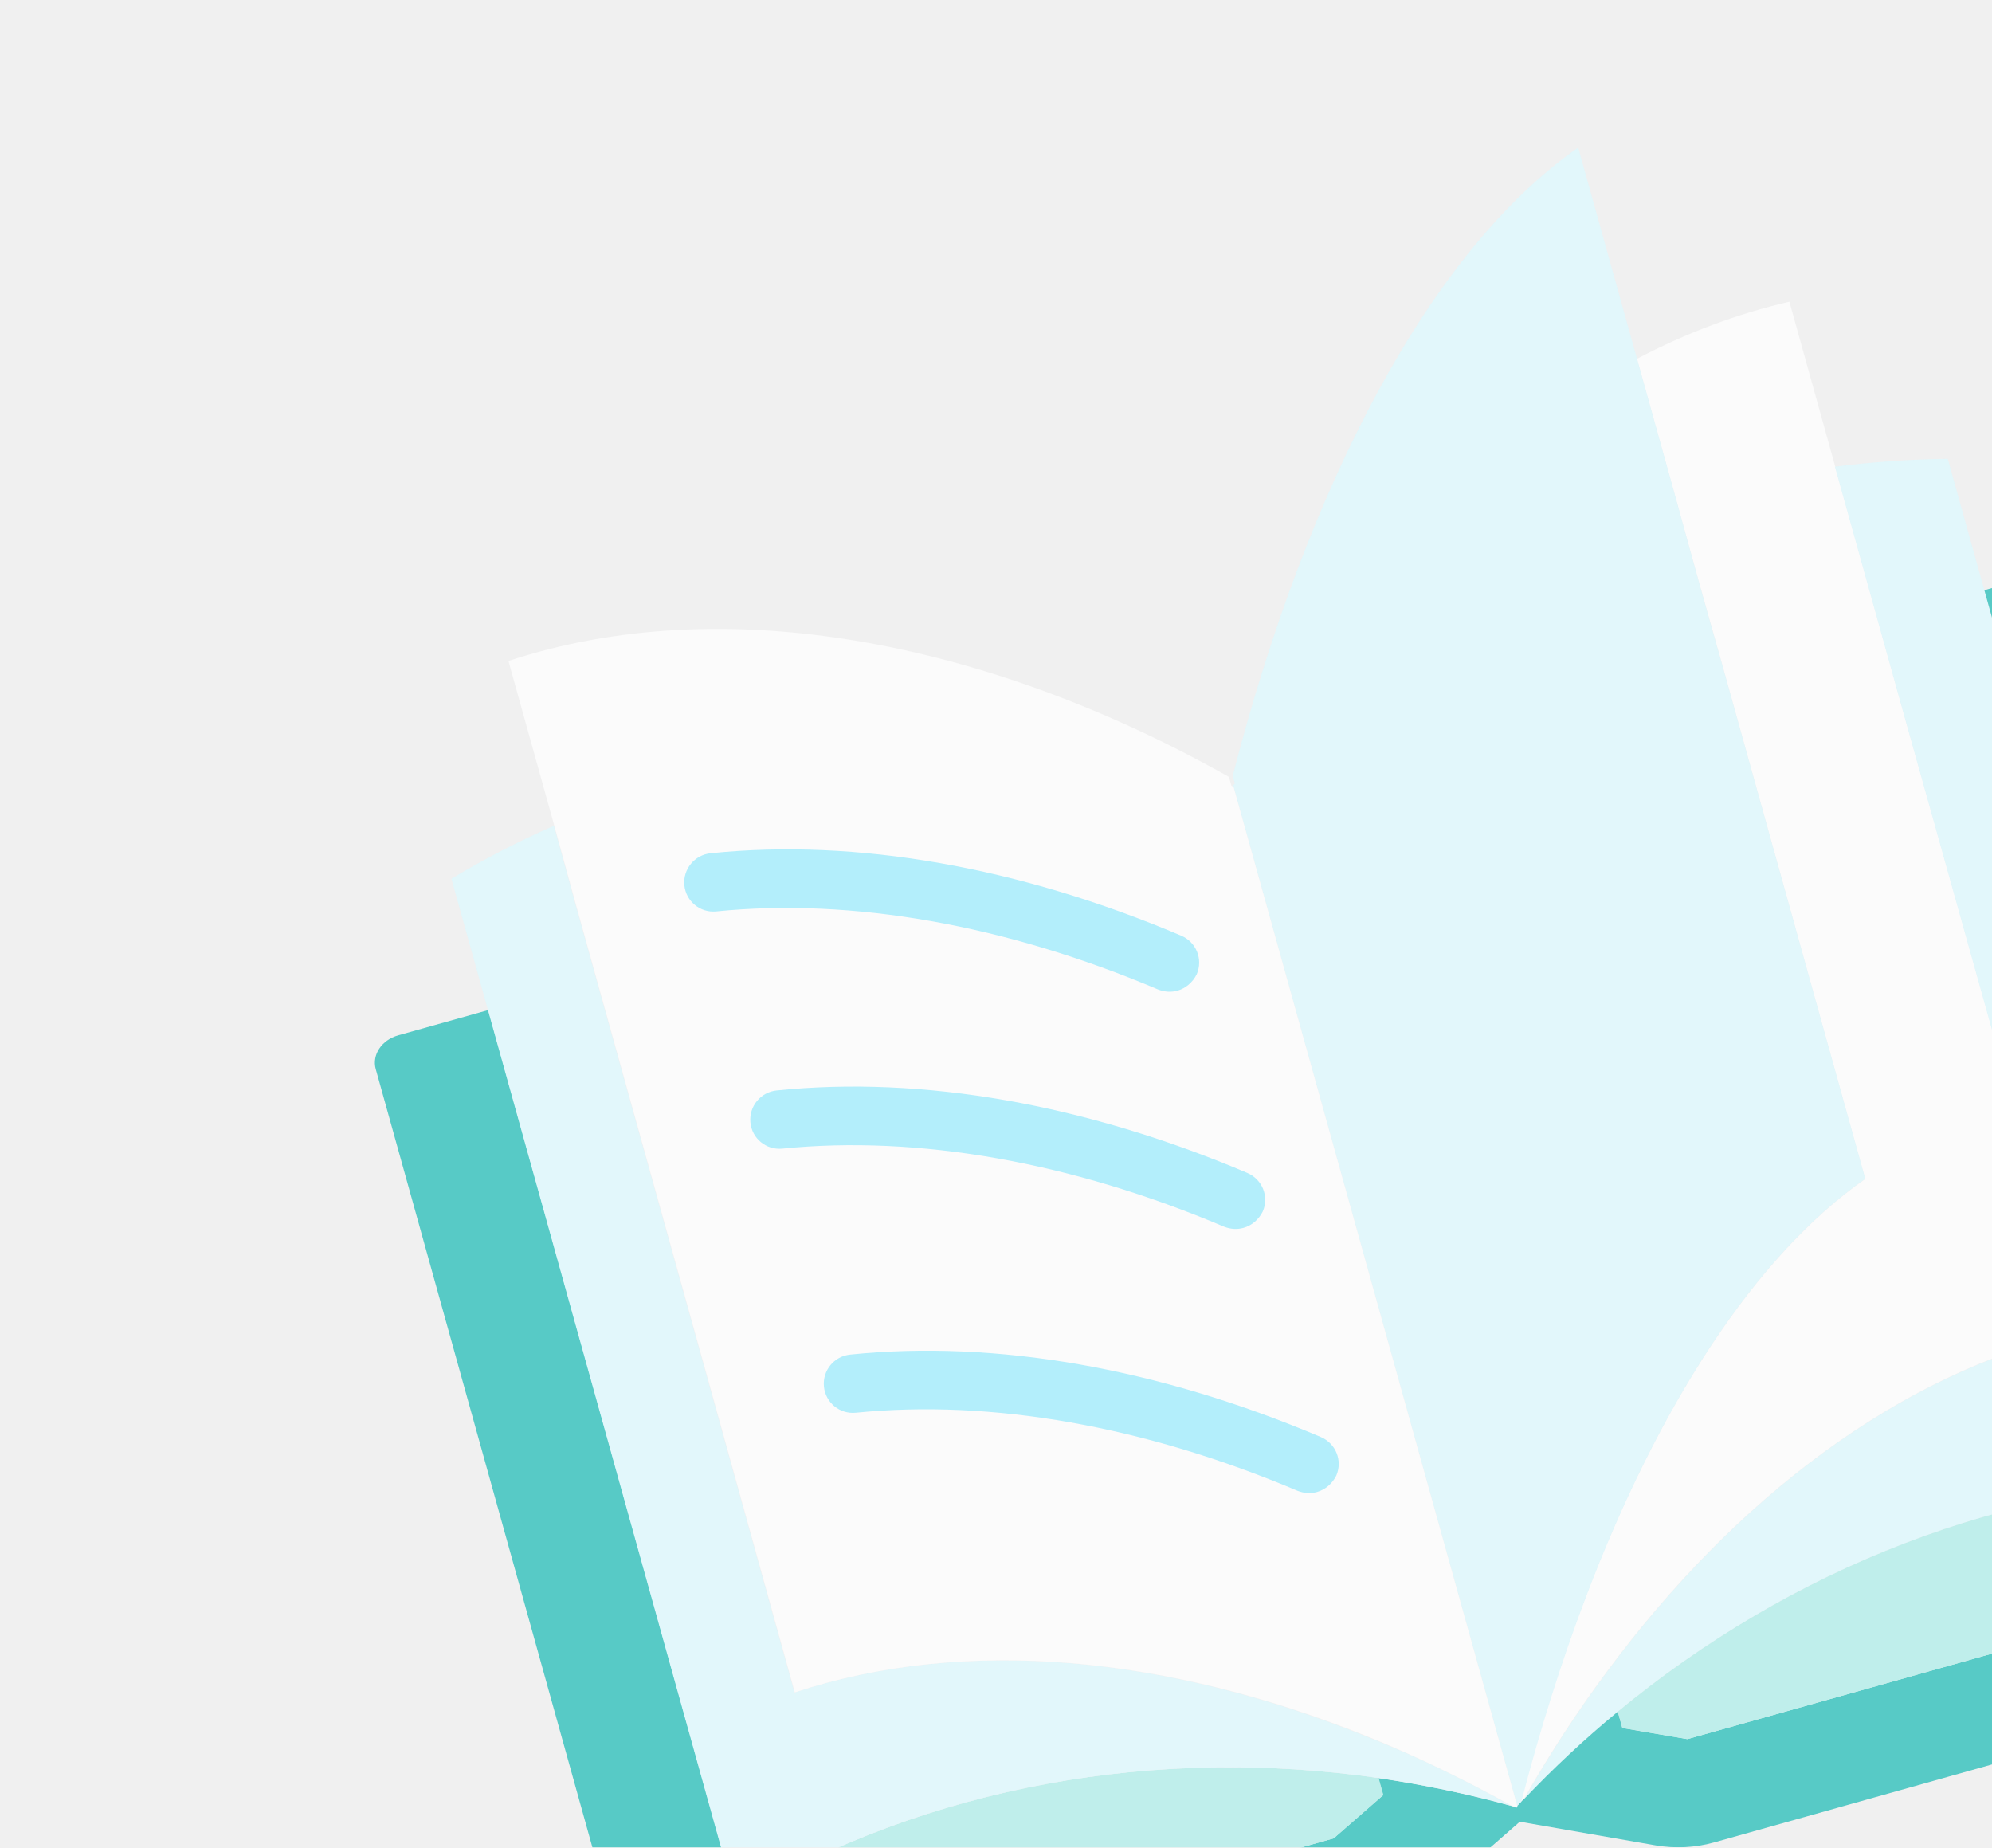
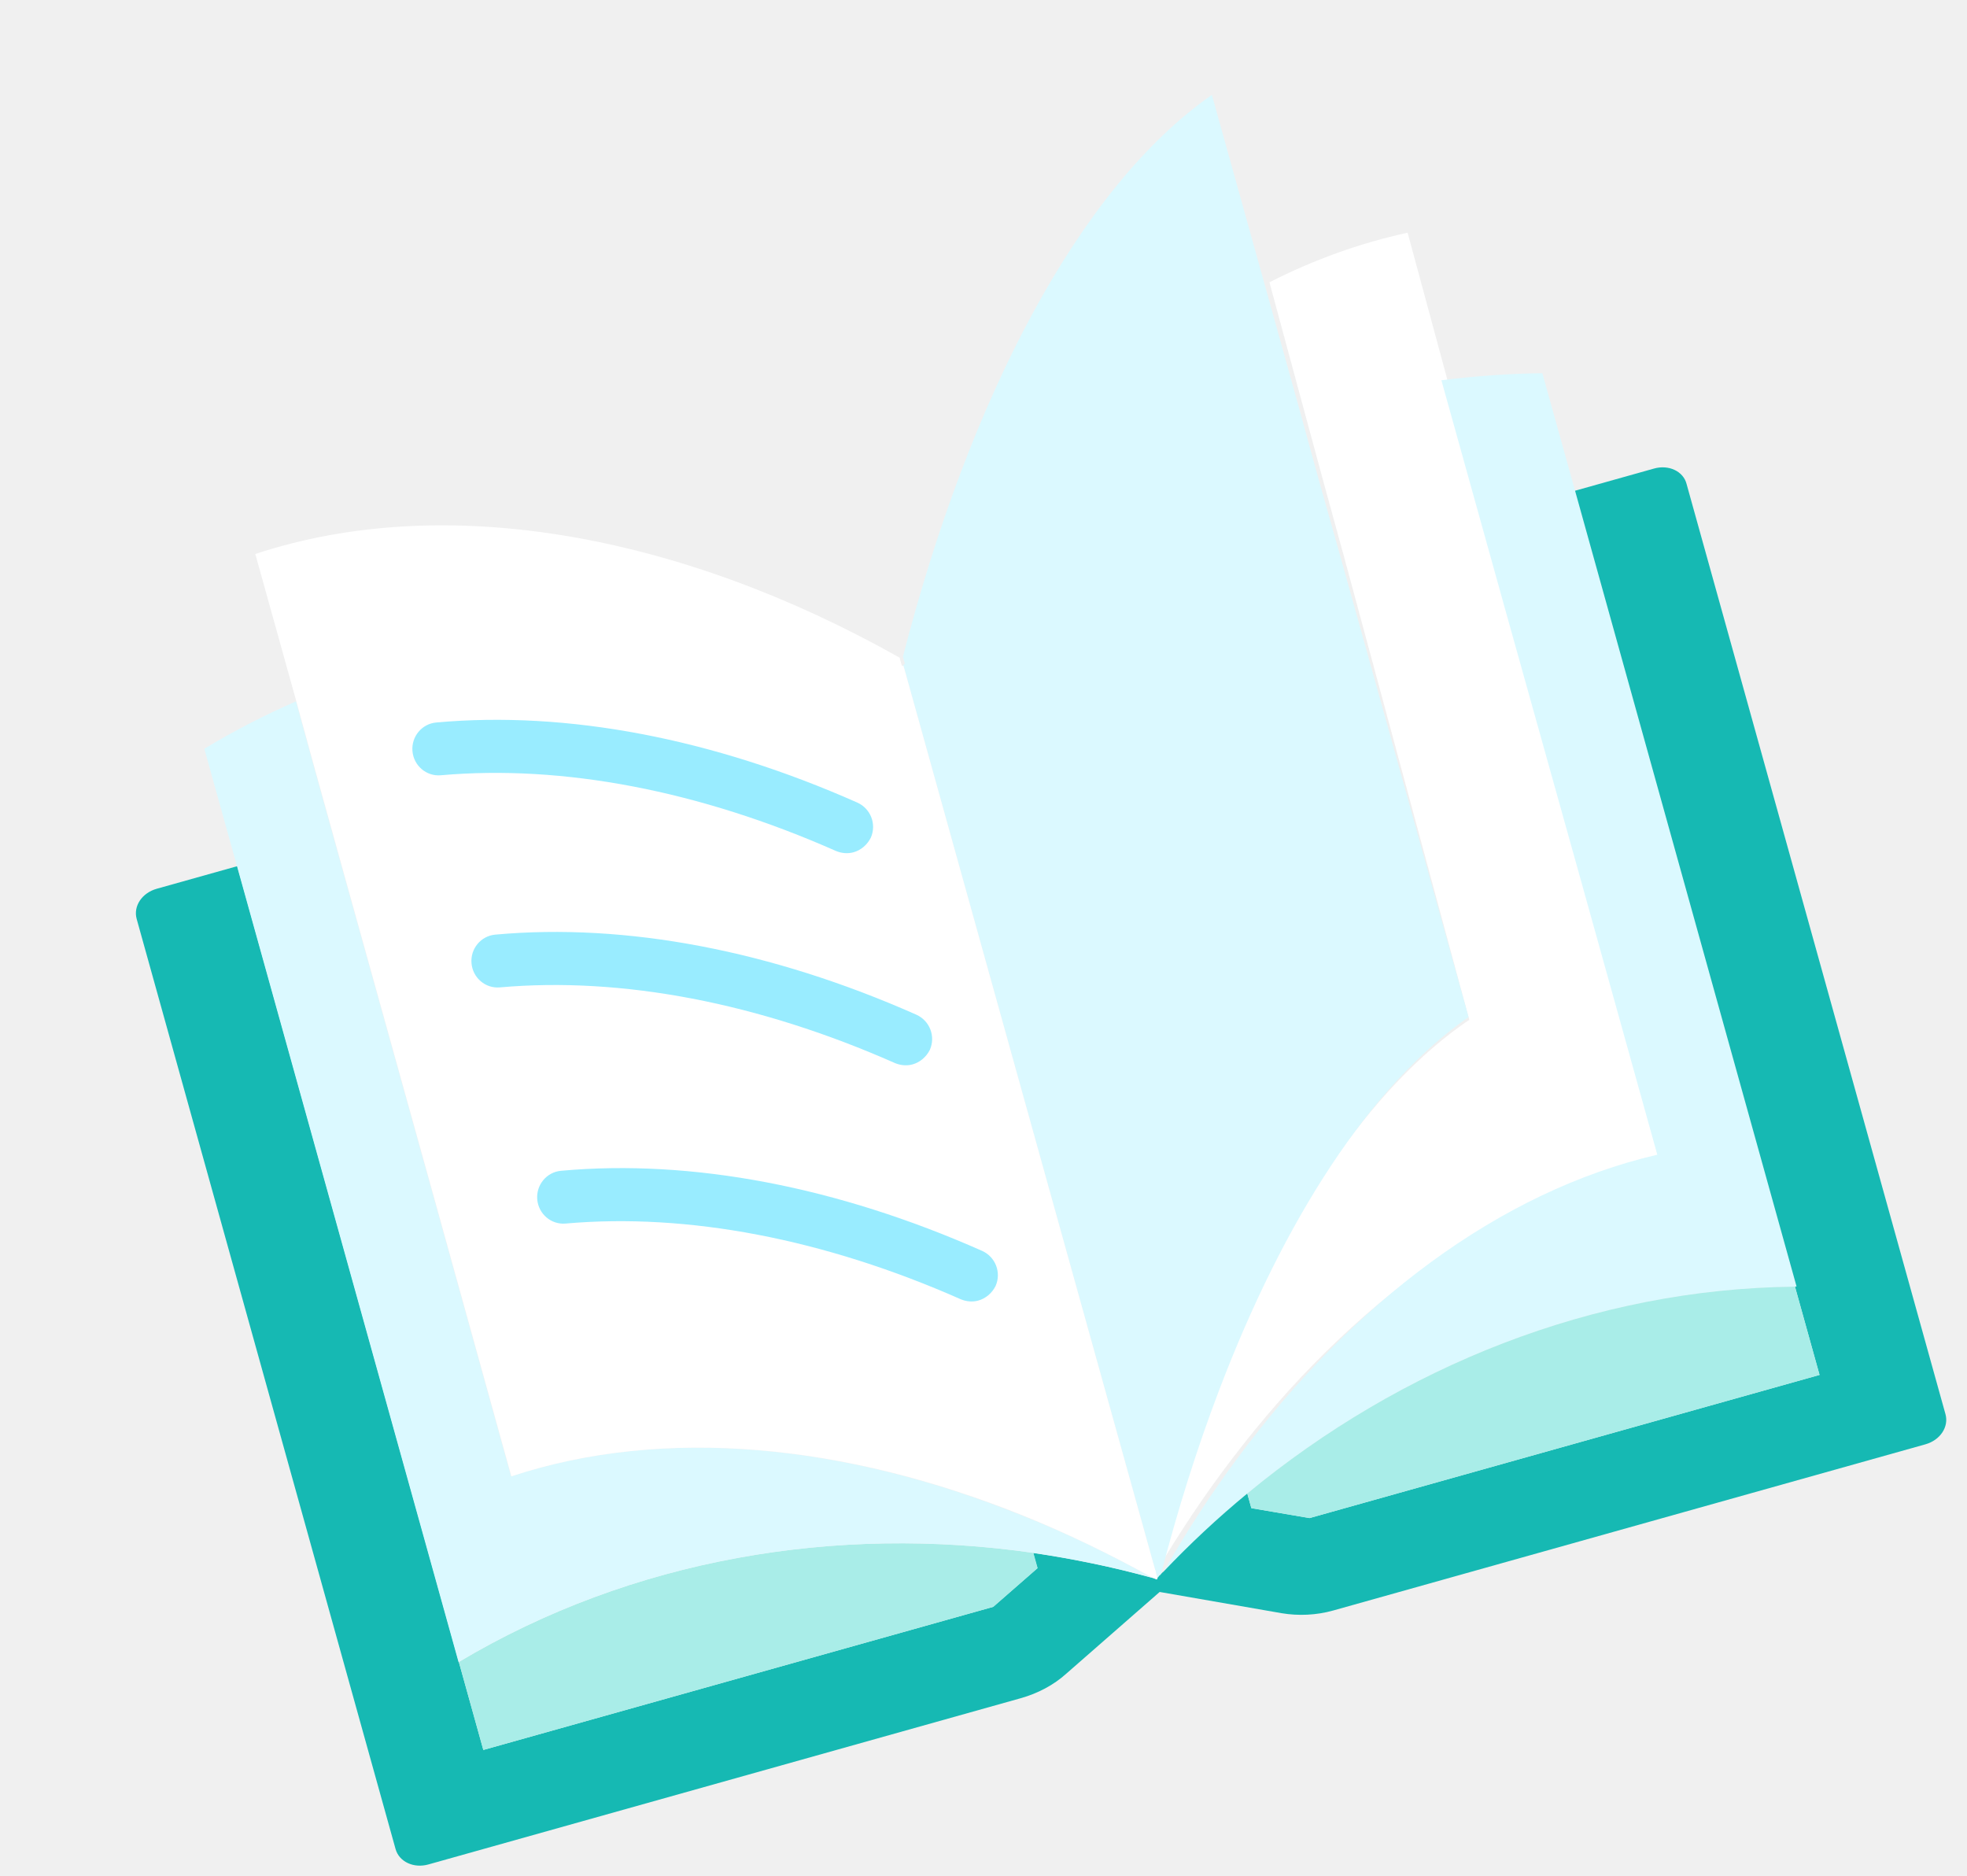
- <svg xmlns="http://www.w3.org/2000/svg" viewBox="0 0 110 102" fill="none">
-   <g clip-path="url(#clip0_983_3055)">
-     <g opacity="0.7">
-       <path d="M84.154 99.367C84.067 99.493 84.004 99.632 83.923 99.776L83.886 99.645C83.919 99.615 83.951 99.586 83.978 99.538L83.997 99.533C84.043 99.479 84.108 99.421 84.154 99.367Z" fill="white" />
-       <path d="M114.668 73.563C104.907 75.841 95.832 82.706 88.717 92.32C87.08 94.522 85.546 96.877 84.129 99.362L84.11 99.367C84.045 99.426 83.999 99.479 83.94 99.557C84.972 95.54 86.184 91.737 87.544 88.174C91.582 77.622 96.919 69.338 102.995 65.098L95.091 36.659C94.248 33.696 93.418 30.709 92.593 27.741L90.39 19.814C93.112 18.381 95.92 17.328 98.813 16.657L105.276 39.912C108.43 51.116 111.552 62.349 114.668 73.563Z" fill="white" />
-       <path d="M83.748 99.805C83.734 99.828 83.734 99.828 83.716 99.834L83.7 99.778L83.748 99.805Z" fill="#DBF9FF" />
-       <path d="M95.087 36.654L103.002 65.086C96.918 69.326 91.593 77.607 87.587 88.152C86.231 91.713 85.029 95.535 83.996 99.533L83.978 99.538C83.945 99.567 83.913 99.597 83.886 99.645C83.854 99.674 83.821 99.703 83.794 99.751L68.11 43.413C68.086 43.4 68.086 43.4 68.067 43.405C68.113 43.352 68.14 43.303 68.191 43.269L68.071 42.837C72.181 26.853 78.963 13.847 87.151 8.146L92.602 27.727C93.415 30.721 94.242 33.69 95.087 36.654Z" fill="#DBF9FF" />
-       <path d="M107.559 25.334L123.259 81.728C123.216 81.72 123.197 81.725 123.16 81.736C110.709 81.866 98.847 86.654 89.337 94.509C87.523 95.99 85.807 97.606 84.198 99.314L84.207 99.271C85.593 96.836 87.11 94.506 88.73 92.329C95.848 82.714 104.889 75.862 114.658 73.586C111.535 62.367 108.406 51.13 105.259 39.898L101.325 25.766C103.398 25.508 105.46 25.355 107.559 25.334Z" fill="#DBF9FF" />
-       <path d="M84.207 99.271L84.198 99.314C84.18 99.319 84.166 99.343 84.166 99.343L84.207 99.271Z" fill="#DBF9FF" />
-       <path d="M114.459 31.218L109.578 32.587L123.259 81.728C123.235 81.715 123.179 81.73 123.16 81.736L124.677 87.185L93.179 96.024L89.588 95.411L89.337 94.509C87.51 96.014 85.775 97.635 84.147 99.348L84.129 99.354C84.064 99.412 84.018 99.466 83.959 99.543L83.94 99.548C83.908 99.578 83.875 99.607 83.848 99.655C83.816 99.684 83.784 99.714 83.757 99.762C83.743 99.786 83.743 99.786 83.729 99.81L83.711 99.815L83.663 99.788C83.644 99.794 83.639 99.775 83.639 99.775C83.572 99.753 83.505 99.731 83.438 99.709C81.028 99.049 78.58 98.54 76.111 98.179L76.373 99.119L73.638 101.507L42.158 110.341L26.966 55.769L21.991 57.165C21.071 57.423 20.531 58.243 20.75 59.032L36.738 116.461C36.958 117.25 37.863 117.665 38.764 117.412L75.349 107.146C76.4 106.851 77.389 106.33 78.164 105.626L83.925 100.586L91.454 101.897C92.495 102.071 93.595 102.026 94.646 101.731L131.213 91.47C132.133 91.212 132.673 90.391 132.453 89.602L116.466 32.174C116.265 31.379 115.36 30.965 114.459 31.218Z" fill="#16B9B3" />
-       <path d="M76.13 98.174L76.392 99.114L73.657 101.502L42.158 110.341L40.646 104.91C51.355 98.522 63.965 96.422 76.13 98.174Z" fill="#A9EDE8" />
-       <path d="M123.16 81.736L124.677 87.185L93.179 96.024L89.588 95.411L89.337 94.509C98.847 86.653 110.728 81.861 123.16 81.736Z" fill="#A9EDE8" />
-       <path d="M83.457 99.704C81.047 99.043 78.598 98.535 76.13 98.174C63.965 96.422 51.355 98.522 40.627 104.915L24.927 48.52C26.747 47.422 28.64 46.446 30.589 45.595C31.36 48.438 32.145 51.256 32.935 54.094L34.51 59.75C37.638 70.988 40.761 82.207 43.871 93.45C53.324 90.331 64.503 91.449 75.473 95.887C78.178 96.951 80.846 98.249 83.457 99.704Z" fill="#DBF9FF" />
-       <path d="M68.11 43.413L83.794 99.751C83.781 99.776 83.781 99.776 83.767 99.8L83.748 99.805L83.7 99.778C83.681 99.783 83.676 99.764 83.676 99.764C83.609 99.743 83.543 99.721 83.476 99.699C80.846 98.249 78.178 96.951 75.511 95.876C64.522 91.444 53.343 90.326 43.89 93.444C40.785 82.22 37.657 70.983 34.528 59.745L32.954 54.089C32.164 51.251 31.379 48.432 30.608 45.59L28.076 36.494C39.9 32.589 54.446 35.334 67.864 42.895L68 43.383C68.024 43.397 68.024 43.397 68.048 43.41L68.067 43.405C68.086 43.4 68.086 43.4 68.11 43.413Z" fill="white" />
-       <path d="M65.022 54.699C64.684 54.794 64.314 54.776 63.951 54.635C55.507 51.059 47.055 49.57 39.55 50.324C38.663 50.411 37.876 49.763 37.791 48.876C37.707 47.989 38.358 47.199 39.245 47.111C47.296 46.285 56.28 47.867 65.231 51.665C66.059 52.019 66.443 52.963 66.086 53.792C65.866 54.239 65.472 54.572 65.022 54.699Z" fill="#99ECFF" />
-       <path d="M68.668 67.796C68.33 67.891 67.961 67.874 67.598 67.733C59.153 64.157 50.701 62.668 43.197 63.422C42.31 63.509 41.522 62.861 41.438 61.974C41.353 61.087 42.004 60.297 42.891 60.209C50.942 59.383 59.926 60.965 68.878 64.763C69.705 65.117 70.089 66.061 69.732 66.89C69.512 67.337 69.119 67.67 68.668 67.796Z" fill="#99ECFF" />
-       <path d="M72.728 82.379C72.39 82.474 72.021 82.457 71.657 82.316C63.213 78.74 54.761 77.251 47.257 78.004C46.37 78.092 45.582 77.443 45.498 76.556C45.413 75.669 46.064 74.879 46.951 74.792C55.002 73.965 63.986 75.548 72.938 79.345C73.765 79.7 74.149 80.644 73.792 81.473C73.572 81.919 73.179 82.252 72.728 82.379Z" fill="#99ECFF" />
-     </g>
+ <svg xmlns="http://www.w3.org/2000/svg" viewBox="0 0 86 82" fill="none">
+   <g>
+     <path d="M50.866 68.73C50.803 68.818 50.758 68.916 50.699 69.019L50.673 68.925C50.697 68.904 50.72 68.884 50.74 68.85L50.753 68.846C50.786 68.808 50.833 68.767 50.866 68.73Z" fill="white" />
+     <path d="M72.533 50.689C65.542 52.22 59.013 57.012 53.869 63.771C52.686 65.319 51.575 66.977 50.547 68.727L50.534 68.731C50.487 68.772 50.454 68.809 50.411 68.864C51.173 66.023 52.062 63.335 53.056 60.819C56.006 53.367 59.871 47.536 64.24 44.581L58.762 24.333C58.176 22.223 57.601 20.097 57.029 17.984L55.502 12.34C57.457 11.347 59.47 10.624 61.543 10.173L66.022 26.73C68.209 34.707 70.373 42.705 72.533 50.689Z" fill="white" />
+     <path d="M50.577 69.04C50.567 69.057 50.567 69.057 50.554 69.061L50.542 69.021L50.577 69.04Z" fill="#DBF9FF" />
+     <path d="M58.604 24.331L64.208 44.46C59.9 47.462 56.131 53.324 53.295 60.79C52.334 63.311 51.483 66.017 50.752 68.847L50.739 68.851C50.716 68.872 50.693 68.892 50.674 68.926C50.651 68.947 50.628 68.968 50.609 69.002L39.505 29.116C39.488 29.107 39.488 29.107 39.475 29.11C39.507 29.073 39.526 29.038 39.563 29.014L39.477 28.708C42.388 17.392 47.189 8.184 52.985 4.148L56.845 18.011C57.42 20.13 58.006 22.232 58.604 24.331Z" fill="#DBF9FF" />
+     <path d="M67.434 16.316L78.549 56.242C78.519 56.236 78.505 56.24 78.479 56.247C69.664 56.34 61.266 59.729 54.533 65.29C53.249 66.339 52.035 67.483 50.895 68.692L50.901 68.662C51.883 66.938 52.956 65.288 54.103 63.747C59.143 56.94 65.544 52.089 72.46 50.478C70.249 42.535 68.034 34.579 65.805 26.627L63.02 16.623C64.488 16.44 65.948 16.332 67.434 16.316Z" fill="#DBF9FF" />
+     <path d="M50.902 68.662L50.896 68.692C50.882 68.696 50.873 68.713 50.873 68.713L50.902 68.662Z" fill="#DBF9FF" />
+     <path d="M72.319 20.482L68.864 21.452L78.549 56.242C78.532 56.232 78.492 56.243 78.479 56.247L79.553 60.105L57.253 66.363L54.711 65.929L54.533 65.29C53.239 66.356 52.012 67.504 50.859 68.717L50.846 68.72C50.8 68.762 50.768 68.8 50.726 68.855L50.712 68.858C50.689 68.879 50.667 68.9 50.647 68.934C50.624 68.955 50.602 68.975 50.583 69.009C50.573 69.026 50.573 69.026 50.563 69.043L50.55 69.047L50.516 69.028C50.503 69.032 50.499 69.019 50.499 69.019C50.452 69.003 50.404 68.988 50.357 68.972C48.651 68.504 46.917 68.144 45.17 67.889L45.355 68.554L43.419 70.245L21.132 76.499L10.376 37.864L6.854 38.852C6.203 39.035 5.821 39.615 5.976 40.174L17.295 80.832C17.451 81.39 18.091 81.684 18.729 81.505L44.63 74.237C45.374 74.028 46.074 73.659 46.623 73.161L50.702 69.593L56.032 70.521C56.769 70.644 57.548 70.612 58.292 70.403L84.18 63.139C84.831 62.956 85.214 62.375 85.058 61.817L73.74 21.159C73.597 20.597 72.957 20.303 72.319 20.482Z" fill="#16B9B3" />
+     <path d="M45.183 67.885L45.368 68.551L43.432 70.241L21.132 76.499L20.062 72.654C27.643 68.131 36.571 66.645 45.183 67.885Z" fill="#A9EDE8" />
+     <path d="M78.479 56.247L79.553 60.105L57.253 66.363L54.711 65.929L54.533 65.29C61.266 59.729 69.678 56.336 78.479 56.247Z" fill="#A9EDE8" />
+     <path d="M50.37 68.969C48.664 68.501 46.931 68.141 45.183 67.885C36.571 66.644 27.643 68.131 20.048 72.658L8.933 32.732C10.221 31.955 11.562 31.263 12.941 30.661C13.487 32.673 14.043 34.669 14.602 36.678L15.717 40.682C17.932 48.638 20.143 56.581 22.345 64.54C29.037 62.333 36.952 63.124 44.718 66.266C46.633 67.02 48.522 67.938 50.37 68.969Z" fill="#DBF9FF" />
+     <path d="M39.505 29.116L50.609 69.002C50.599 69.019 50.599 69.019 50.59 69.036L50.577 69.04L50.543 69.021C50.529 69.024 50.526 69.011 50.526 69.011C50.478 68.996 50.431 68.98 50.384 68.965C48.522 67.938 46.633 67.02 44.745 66.258C36.965 63.12 29.051 62.329 22.358 64.537C20.16 56.59 17.945 48.635 15.73 40.679L14.616 36.674C14.056 34.665 13.501 32.67 12.955 30.657L11.162 24.218C19.534 21.453 29.832 23.397 39.331 28.749L39.427 29.095C39.444 29.105 39.444 29.105 39.461 29.114L39.475 29.11C39.488 29.107 39.488 29.107 39.505 29.116Z" fill="white" />
+     <path d="M37.314 37.258C37.074 37.323 36.812 37.307 36.555 37.203C30.587 34.562 24.6 33.418 19.272 33.891C18.643 33.946 18.088 33.473 18.033 32.836C17.979 32.2 18.445 31.639 19.075 31.584C24.791 31.064 31.154 32.28 37.481 35.084C38.066 35.346 38.333 36.026 38.074 36.618C37.915 36.936 37.634 37.171 37.314 37.258Z" fill="#99ECFF" />
+     <path d="M39.895 46.531C39.655 46.596 39.393 46.58 39.136 46.476C33.168 43.835 27.182 42.691 21.854 43.164C21.224 43.219 20.669 42.746 20.615 42.109C20.56 41.472 21.027 40.912 21.656 40.857C27.373 40.337 33.736 41.553 40.063 44.357C40.647 44.619 40.914 45.299 40.656 45.891C40.497 46.209 40.216 46.444 39.895 46.531Z" fill="#99ECFF" />
+     <path d="M42.77 56.855C42.529 56.92 42.267 56.904 42.011 56.8C36.042 54.159 30.056 53.015 24.728 53.488C24.099 53.543 23.544 53.07 23.489 52.433C23.435 51.797 23.901 51.236 24.531 51.181C30.247 50.661 36.61 51.877 42.937 54.681C43.522 54.943 43.788 55.623 43.53 56.215C43.371 56.533 43.09 56.768 42.77 56.855Z" fill="#99ECFF" />
  </g>
-   <defs>
-     <clipPath id="clip0_983_3055">
-       <rect width="110" height="102" fill="white" />
-     </clipPath>
-   </defs>
</svg>
